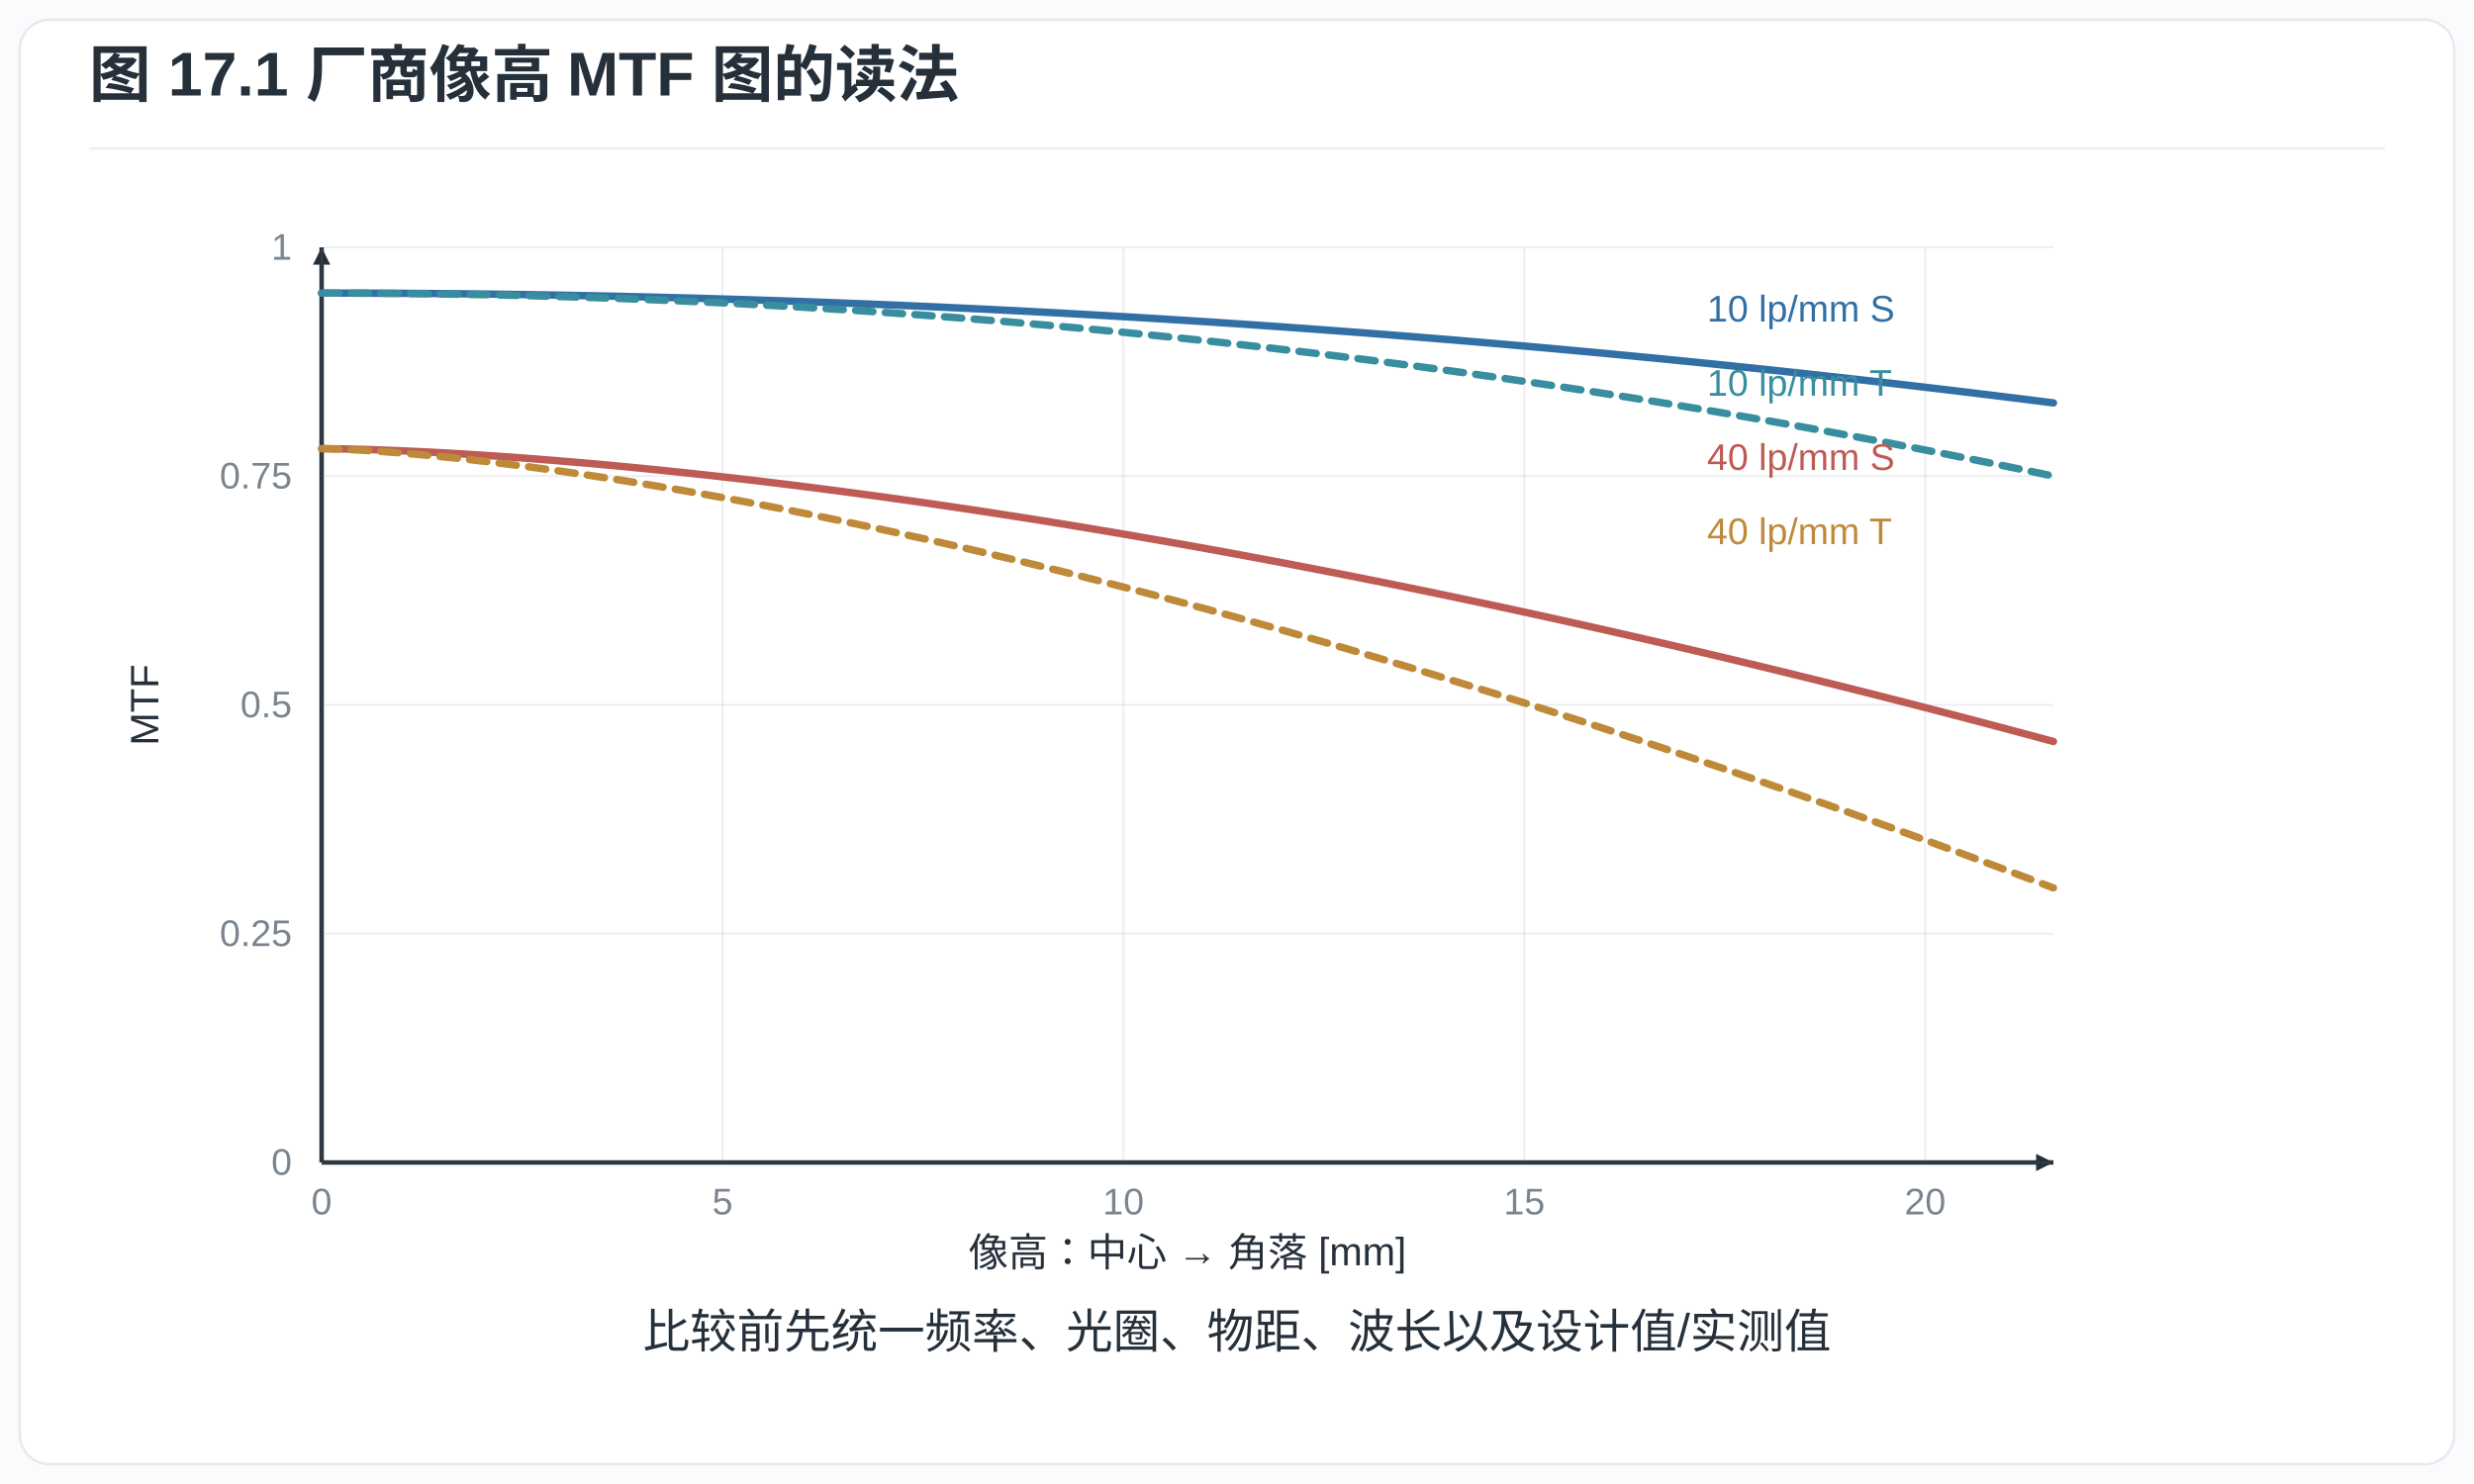
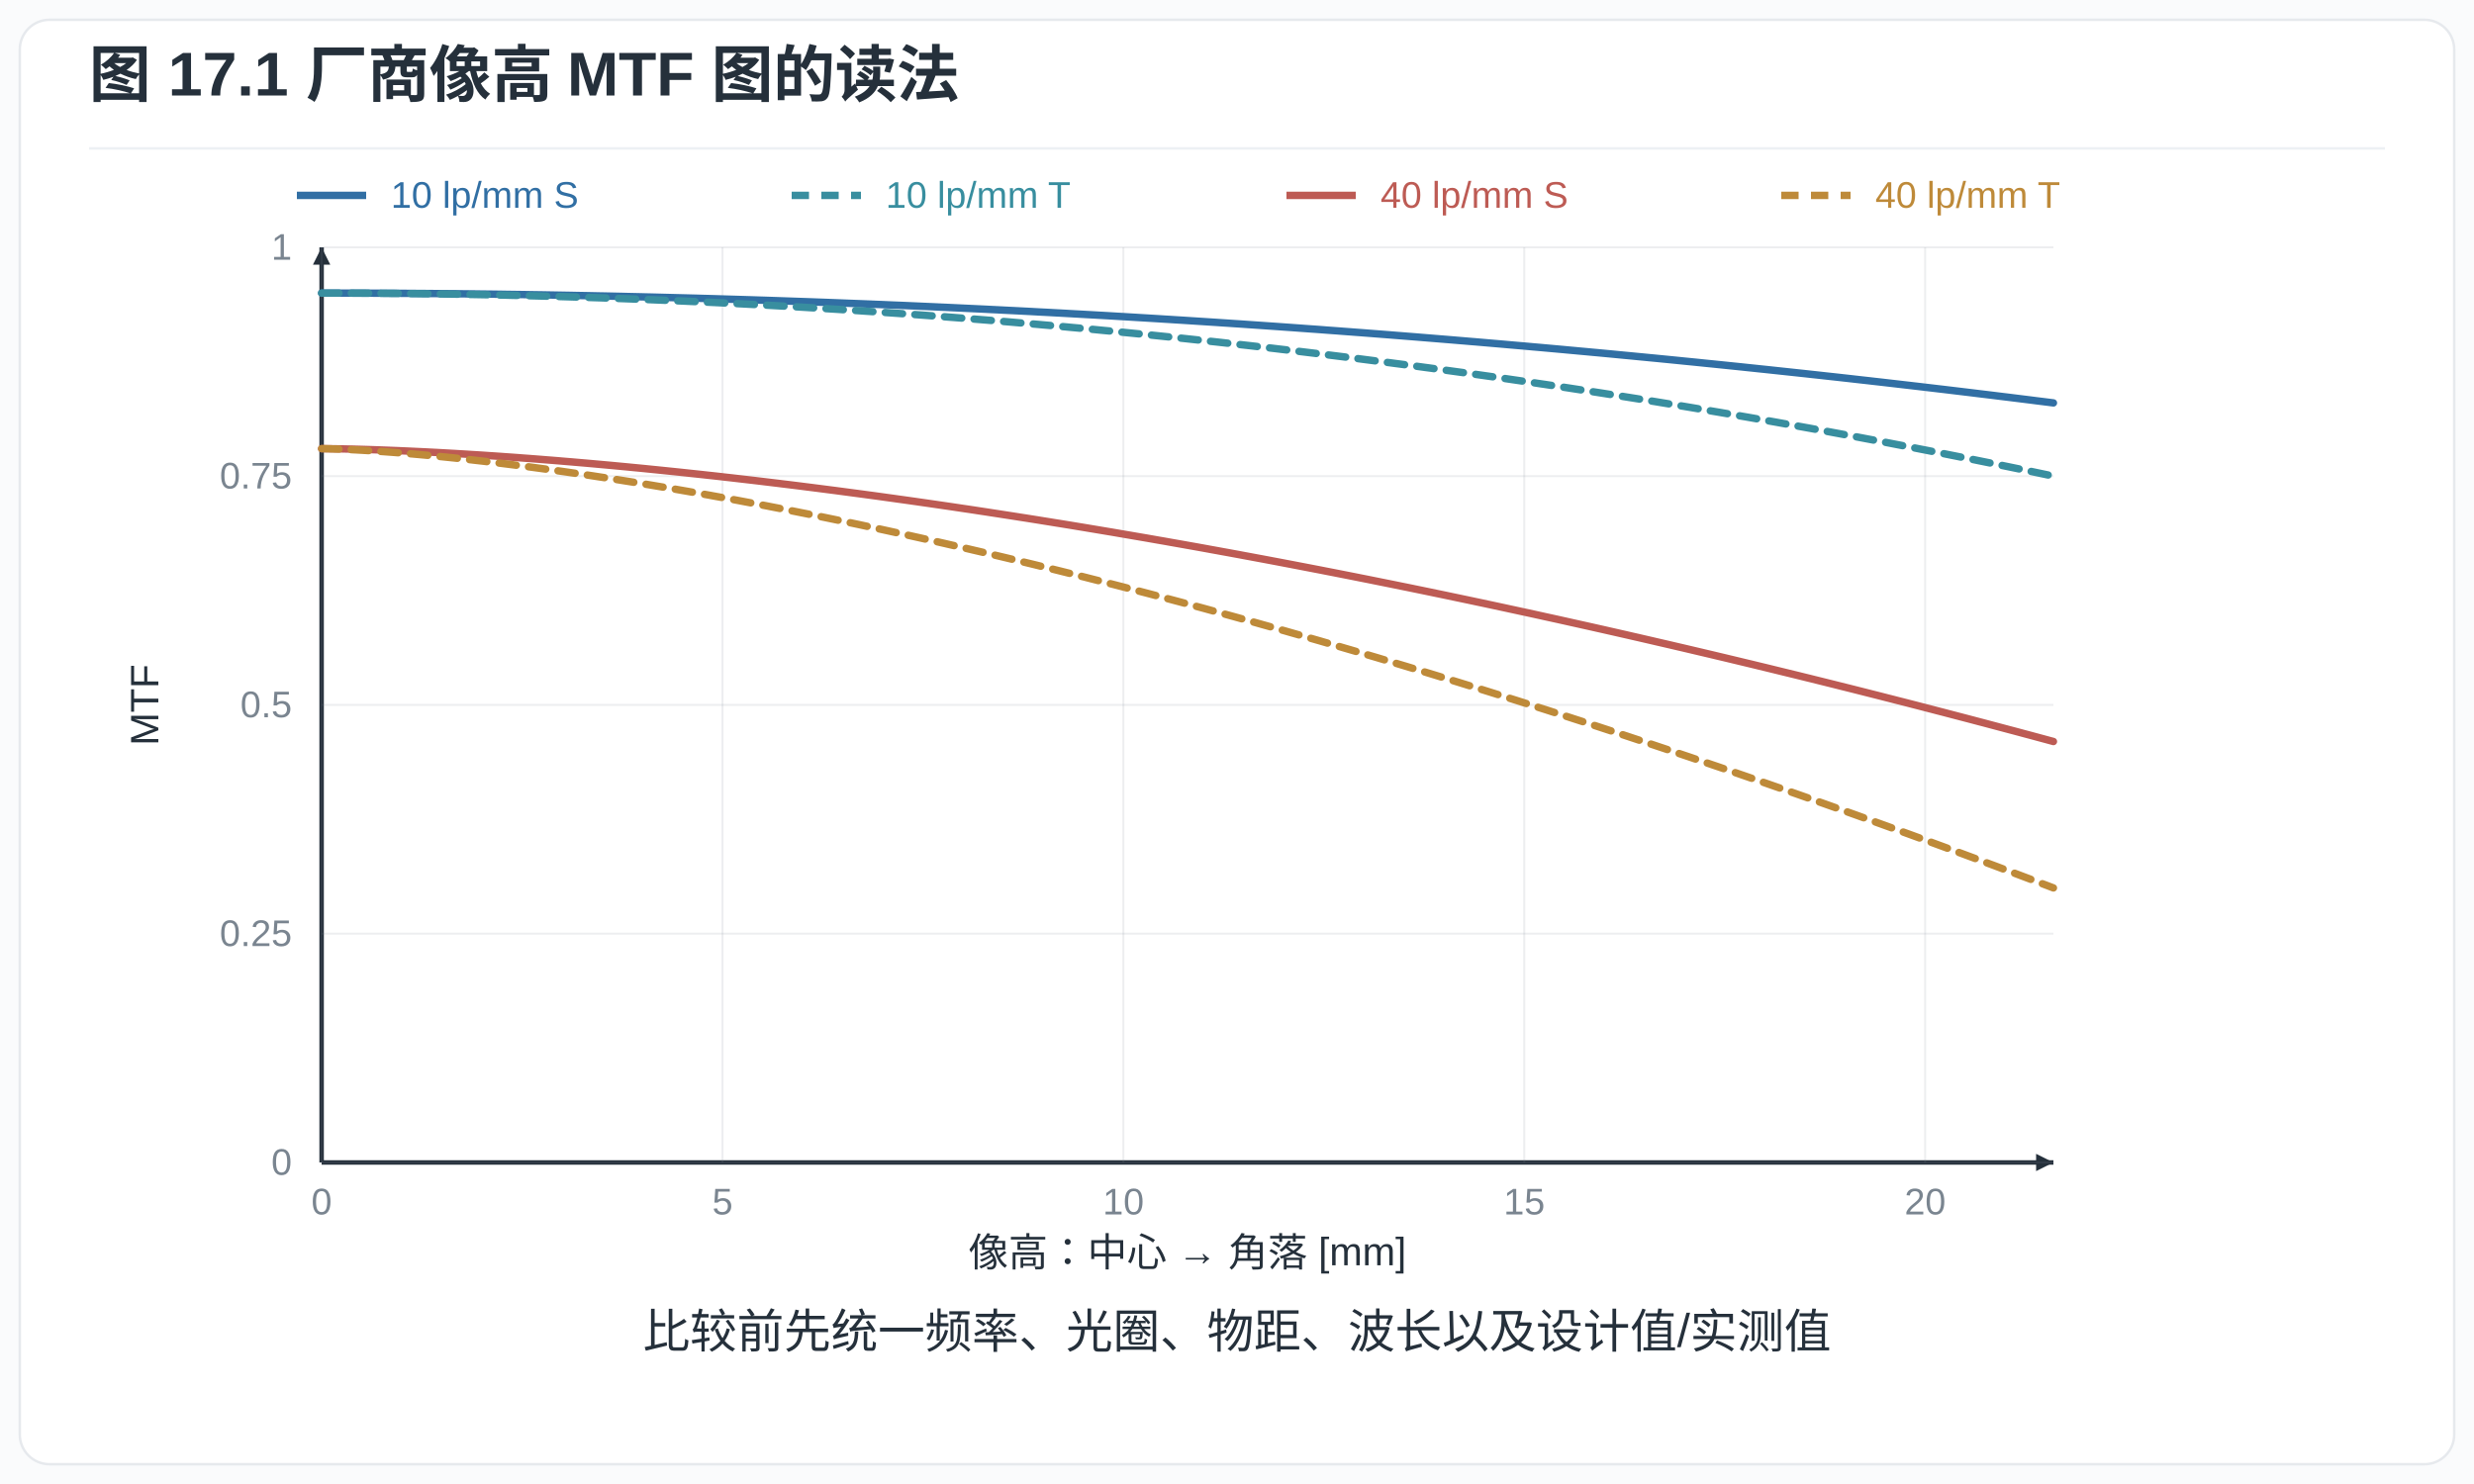
<svg xmlns="http://www.w3.org/2000/svg" width="1000" height="600" viewBox="0 0 1000 600" role="img" aria-label="图 17.1  厂商像高 MTF 图的读法">
  <defs>
    <marker id="arrow" markerWidth="9" markerHeight="9" refX="7" refY="3" orient="auto" markerUnits="strokeWidth">
      <path d="M0,0 L0,6 L8,3 z" fill="context-stroke" />
    </marker>
    <marker id="arrow-open" markerWidth="9" markerHeight="9" refX="7" refY="3" orient="auto" markerUnits="strokeWidth">
      <path d="M0,0 L8,3 L0,6" fill="none" stroke="context-stroke" />
    </marker>
  </defs>
  <rect width="1000" height="600" fill="#fafbfc" />
  <rect x="8" y="8" width="984" height="584" rx="12" fill="#fff" stroke="#e6e9ed" />
  <text x="36.00" y="39.00" fill="#25303b" font-size="25" font-weight="600" text-anchor="start" font-family="Arial, PingFang SC, Hiragino Sans GB, sans-serif">图 17.1  厂商像高 MTF 图的读法</text>
  <line x1="36.00" y1="60.00" x2="964.00" y2="60.00" stroke="#edf0f4" stroke-width="1" opacity="1.0" />
  <defs>
    <marker id="arrow-25303b-1.8" markerWidth="9" markerHeight="9" refX="8" refY="4.5" orient="auto" markerUnits="userSpaceOnUse">
      <path d="M1 1L8 4.5L1 8Z" fill="#25303b" />
    </marker>
  </defs>
  <line x1="130.00" y1="470.00" x2="830.00" y2="470.00" stroke="#25303b" stroke-width="1.8" opacity="1.0" marker-end="url(#arrow-25303b-1.8)" />
  <line x1="130.00" y1="470.00" x2="130.00" y2="100.00" stroke="#25303b" stroke-width="1.8" opacity="1.0" marker-end="url(#arrow-25303b-1.8)" />
  <text x="480.00" y="512.00" fill="#25303b" font-size="16" font-weight="400" text-anchor="middle" font-family="Arial, PingFang SC, Hiragino Sans GB, sans-serif">像高：中心 → 角落 [mm]</text>
  <text x="64.00" y="285.00" fill="#25303b" font-size="16" font-weight="400" text-anchor="middle" font-family="Arial, PingFang SC, Hiragino Sans GB, sans-serif" transform="rotate(-90 64 285.0)">MTF</text>
  <line x1="130.00" y1="100.00" x2="130.00" y2="470.00" stroke="#7a8590" stroke-width="0.8" opacity="0.14" />
  <text x="130.00" y="491.00" fill="#7a8590" font-size="15" font-weight="400" text-anchor="middle" font-family="Arial, PingFang SC, Hiragino Sans GB, sans-serif">0</text>
  <line x1="292.04" y1="100.00" x2="292.04" y2="470.00" stroke="#7a8590" stroke-width="0.8" opacity="0.14" />
  <text x="292.04" y="491.00" fill="#7a8590" font-size="15" font-weight="400" text-anchor="middle" font-family="Arial, PingFang SC, Hiragino Sans GB, sans-serif">5</text>
  <line x1="454.07" y1="100.00" x2="454.07" y2="470.00" stroke="#7a8590" stroke-width="0.8" opacity="0.14" />
  <text x="454.07" y="491.00" fill="#7a8590" font-size="15" font-weight="400" text-anchor="middle" font-family="Arial, PingFang SC, Hiragino Sans GB, sans-serif">10</text>
  <line x1="616.11" y1="100.00" x2="616.11" y2="470.00" stroke="#7a8590" stroke-width="0.8" opacity="0.14" />
  <text x="616.11" y="491.00" fill="#7a8590" font-size="15" font-weight="400" text-anchor="middle" font-family="Arial, PingFang SC, Hiragino Sans GB, sans-serif">15</text>
  <line x1="778.15" y1="100.00" x2="778.15" y2="470.00" stroke="#7a8590" stroke-width="0.8" opacity="0.14" />
  <text x="778.15" y="491.00" fill="#7a8590" font-size="15" font-weight="400" text-anchor="middle" font-family="Arial, PingFang SC, Hiragino Sans GB, sans-serif">20</text>
  <line x1="130.00" y1="470.00" x2="830.00" y2="470.00" stroke="#7a8590" stroke-width="0.8" opacity="0.14" />
  <text x="118.00" y="475.00" fill="#7a8590" font-size="15" font-weight="400" text-anchor="end" font-family="Arial, PingFang SC, Hiragino Sans GB, sans-serif">0</text>
  <line x1="130.00" y1="377.50" x2="830.00" y2="377.50" stroke="#7a8590" stroke-width="0.8" opacity="0.14" />
  <text x="118.00" y="382.50" fill="#7a8590" font-size="15" font-weight="400" text-anchor="end" font-family="Arial, PingFang SC, Hiragino Sans GB, sans-serif">0.25</text>
  <line x1="130.00" y1="285.00" x2="830.00" y2="285.00" stroke="#7a8590" stroke-width="0.8" opacity="0.14" />
  <text x="118.00" y="290.00" fill="#7a8590" font-size="15" font-weight="400" text-anchor="end" font-family="Arial, PingFang SC, Hiragino Sans GB, sans-serif">0.5</text>
  <line x1="130.00" y1="192.50" x2="830.00" y2="192.50" stroke="#7a8590" stroke-width="0.8" opacity="0.14" />
  <text x="118.00" y="197.50" fill="#7a8590" font-size="15" font-weight="400" text-anchor="end" font-family="Arial, PingFang SC, Hiragino Sans GB, sans-serif">0.75</text>
  <line x1="130.00" y1="100.00" x2="830.00" y2="100.00" stroke="#7a8590" stroke-width="0.8" opacity="0.14" />
  <text x="118.00" y="105.00" fill="#7a8590" font-size="15" font-weight="400" text-anchor="end" font-family="Arial, PingFang SC, Hiragino Sans GB, sans-serif">1</text>
  <polyline points="130.00,118.50 132.33,118.50 134.67,118.50 137.00,118.50 139.33,118.51 141.67,118.51 144.00,118.52 146.33,118.52 148.67,118.53 151.00,118.54 153.33,118.55 155.67,118.56 158.00,118.57 160.33,118.58 162.67,118.60 165.00,118.61 167.33,118.63 169.67,118.64 172.00,118.66 174.33,118.68 176.67,118.70 179.00,118.72 181.33,118.74 183.67,118.76 186.00,118.78 188.33,118.81 190.67,118.83 193.00,118.86 195.33,118.89 197.67,118.91 200.00,118.94 202.33,118.97 204.67,119.01 207.00,119.04 209.33,119.07 211.67,119.10 214.00,119.14 216.33,119.18 218.67,119.21 221.00,119.25 223.33,119.29 225.67,119.33 228.00,119.37 230.33,119.41 232.67,119.46 235.00,119.50 237.33,119.54 239.67,119.59 242.00,119.64 244.33,119.68 246.67,119.73 249.00,119.78 251.33,119.83 253.67,119.89 256.00,119.94 258.33,119.99 260.67,120.05 263.00,120.10 265.33,120.16 267.67,120.22 270.00,120.28 272.33,120.34 274.67,120.40 277.00,120.46 279.33,120.52 281.67,120.58 284.00,120.65 286.33,120.71 288.67,120.78 291.00,120.85 293.33,120.92 295.67,120.99 298.00,121.06 300.33,121.13 302.67,121.20 305.00,121.27 307.33,121.35 309.67,121.42 312.00,121.50 314.33,121.58 316.67,121.66 319.00,121.74 321.33,121.82 323.67,121.90 326.00,121.98 328.33,122.06 330.67,122.15 333.00,122.23 335.33,122.32 337.67,122.41 340.00,122.50 342.33,122.59 344.67,122.68 347.00,122.77 349.33,122.86 351.67,122.95 354.00,123.05 356.33,123.14 358.67,123.24 361.00,123.34 363.33,123.43 365.67,123.53 368.00,123.63 370.33,123.73 372.67,123.84 375.00,123.94 377.33,124.04 379.67,124.15 382.00,124.25 384.33,124.36 386.67,124.47 389.00,124.58 391.33,124.69 393.67,124.80 396.00,124.91 398.33,125.02 400.67,125.14 403.00,125.25 405.33,125.37 407.67,125.49 410.00,125.60 412.33,125.72 414.67,125.84 417.00,125.96 419.33,126.09 421.67,126.21 424.00,126.33 426.33,126.46 428.67,126.58 431.00,126.71 433.33,126.84 435.67,126.97 438.00,127.10 440.33,127.23 442.67,127.36 445.00,127.49 447.33,127.62 449.67,127.76 452.00,127.90 454.33,128.03 456.67,128.17 459.00,128.31 461.33,128.45 463.67,128.59 466.00,128.73 468.33,128.87 470.67,129.02 473.00,129.16 475.33,129.31 477.67,129.45 480.00,129.60 482.33,129.75 484.67,129.90 487.00,130.05 489.33,130.20 491.67,130.35 494.00,130.51 496.33,130.66 498.67,130.82 501.00,130.97 503.33,131.13 505.67,131.29 508.00,131.45 510.33,131.61 512.67,131.77 515.00,131.93 517.33,132.09 519.67,132.26 522.00,132.42 524.33,132.59 526.67,132.76 529.00,132.93 531.33,133.09 533.67,133.26 536.00,133.44 538.33,133.61 540.67,133.78 543.00,133.96 545.33,134.13 547.67,134.31 550.00,134.48 552.33,134.66 554.67,134.84 557.00,135.02 559.33,135.20 561.67,135.38 564.00,135.57 566.33,135.75 568.67,135.94 571.00,136.12 573.33,136.31 575.67,136.50 578.00,136.69 580.33,136.88 582.67,137.07 585.00,137.26 587.33,137.45 589.67,137.65 592.00,137.84 594.33,138.04 596.67,138.23 599.00,138.43 601.33,138.63 603.67,138.83 606.00,139.03 608.33,139.23 610.67,139.44 613.00,139.64 615.33,139.84 617.67,140.05 620.00,140.26 622.33,140.46 624.67,140.67 627.00,140.88 629.33,141.09 631.67,141.30 634.00,141.52 636.33,141.73 638.67,141.95 641.00,142.16 643.33,142.38 645.67,142.59 648.00,142.81 650.33,143.03 652.67,143.25 655.00,143.48 657.33,143.70 659.67,143.92 662.00,144.15 664.33,144.37 666.67,144.60 669.00,144.82 671.33,145.05 673.67,145.28 676.00,145.51 678.33,145.74 680.67,145.98 683.00,146.21 685.33,146.44 687.67,146.68 690.00,146.92 692.33,147.15 694.67,147.39 697.00,147.63 699.33,147.87 701.67,148.11 704.00,148.35 706.33,148.60 708.67,148.84 711.00,149.09 713.33,149.33 715.67,149.58 718.00,149.83 720.33,150.08 722.67,150.33 725.00,150.58 727.33,150.83 729.67,151.08 732.00,151.34 734.33,151.59 736.67,151.85 739.00,152.11 741.33,152.36 743.67,152.62 746.00,152.88 748.33,153.14 750.67,153.41 753.00,153.67 755.33,153.93 757.67,154.20 760.00,154.46 762.33,154.73 764.67,155.00 767.00,155.27 769.33,155.54 771.67,155.81 774.00,156.08 776.33,156.35 778.67,156.63 781.00,156.90 783.33,157.18 785.67,157.45 788.00,157.73 790.33,158.01 792.67,158.29 795.00,158.57 797.33,158.85 799.67,159.14 802.00,159.42 804.33,159.70 806.67,159.99 809.00,160.28 811.33,160.56 813.67,160.85 816.00,161.14 818.33,161.43 820.67,161.72 823.00,162.02 825.33,162.31 827.67,162.60 830.00,162.90" fill="none" stroke="#316fa4" stroke-width="3" stroke-linejoin="round" stroke-linecap="round" opacity="1.0" />
-   <text x="690.00" y="130.00" fill="#316fa4" font-size="15" font-weight="400" text-anchor="start" font-family="Arial, PingFang SC, Hiragino Sans GB, sans-serif">10 lp/mm S</text>
+   <line x1="120.00" y1="79.00" x2="148.00" y2="79.00" stroke="#316fa4" stroke-width="3" opacity="1.0" />
+   <text x="158.00" y="84.00" fill="#316fa4" font-size="15" font-weight="400" text-anchor="start" font-family="Arial, PingFang SC, Hiragino Sans GB, sans-serif">10 lp/mm S</text>
  <polyline points="130.00,118.50 132.33,118.50 134.67,118.50 137.00,118.51 139.33,118.51 141.67,118.52 144.00,118.53 146.33,118.54 148.67,118.55 151.00,118.57 153.33,118.58 155.67,118.60 158.00,118.62 160.33,118.64 162.67,118.66 165.00,118.69 167.33,118.71 169.67,118.74 172.00,118.77 174.33,118.80 176.67,118.83 179.00,118.86 181.33,118.90 183.67,118.93 186.00,118.97 188.33,119.01 190.67,119.06 193.00,119.10 195.33,119.14 197.67,119.19 200.00,119.24 202.33,119.29 204.67,119.34 207.00,119.40 209.33,119.45 211.67,119.51 214.00,119.57 216.33,119.63 218.67,119.69 221.00,119.75 223.33,119.82 225.67,119.88 228.00,119.95 230.33,120.02 232.67,120.09 235.00,120.17 237.33,120.24 239.67,120.32 242.00,120.39 244.33,120.47 246.67,120.56 249.00,120.64 251.33,120.72 253.67,120.81 256.00,120.90 258.33,120.99 260.67,121.08 263.00,121.17 265.33,121.27 267.67,121.36 270.00,121.46 272.33,121.56 274.67,121.66 277.00,121.76 279.33,121.87 281.67,121.97 284.00,122.08 286.33,122.19 288.67,122.30 291.00,122.41 293.33,122.53 295.67,122.64 298.00,122.76 300.33,122.88 302.67,123.00 305.00,123.12 307.33,123.25 309.67,123.37 312.00,123.50 314.33,123.63 316.67,123.76 319.00,123.89 321.33,124.03 323.67,124.16 326.00,124.30 328.33,124.44 330.67,124.58 333.00,124.72 335.33,124.87 337.67,125.01 340.00,125.16 342.33,125.31 344.67,125.46 347.00,125.61 349.33,125.77 351.67,125.92 354.00,126.08 356.33,126.24 358.67,126.40 361.00,126.56 363.33,126.72 365.67,126.89 368.00,127.05 370.33,127.22 372.67,127.39 375.00,127.56 377.33,127.74 379.67,127.91 382.00,128.09 384.33,128.27 386.67,128.45 389.00,128.63 391.33,128.81 393.67,129.00 396.00,129.19 398.33,129.37 400.67,129.56 403.00,129.76 405.33,129.95 407.67,130.14 410.00,130.34 412.33,130.54 414.67,130.74 417.00,130.94 419.33,131.14 421.67,131.35 424.00,131.55 426.33,131.76 428.67,131.97 431.00,132.18 433.33,132.40 435.67,132.61 438.00,132.83 440.33,133.04 442.67,133.26 445.00,133.49 447.33,133.71 449.67,133.93 452.00,134.16 454.33,134.39 456.67,134.62 459.00,134.85 461.33,135.08 463.67,135.31 466.00,135.55 468.33,135.79 470.67,136.03 473.00,136.27 475.33,136.51 477.67,136.75 480.00,137.00 482.33,137.25 484.67,137.50 487.00,137.75 489.33,138.00 491.67,138.25 494.00,138.51 496.33,138.77 498.67,139.03 501.00,139.29 503.33,139.55 505.67,139.81 508.00,140.08 510.33,140.35 512.67,140.61 515.00,140.88 517.33,141.16 519.67,141.43 522.00,141.71 524.33,141.98 526.67,142.26 529.00,142.54 531.33,142.82 533.67,143.11 536.00,143.39 538.33,143.68 540.67,143.97 543.00,144.26 545.33,144.55 547.67,144.84 550.00,145.14 552.33,145.44 554.67,145.74 557.00,146.04 559.33,146.34 561.67,146.64 564.00,146.95 566.33,147.25 568.67,147.56 571.00,147.87 573.33,148.18 575.67,148.50 578.00,148.81 580.33,149.13 582.67,149.45 585.00,149.77 587.33,150.09 589.67,150.41 592.00,150.73 594.33,151.06 596.67,151.39 599.00,151.72 601.33,152.05 603.67,152.38 606.00,152.72 608.33,153.05 610.67,153.39 613.00,153.73 615.33,154.07 617.67,154.42 620.00,154.76 622.33,155.11 624.67,155.45 627.00,155.80 629.33,156.15 631.67,156.51 634.00,156.86 636.33,157.22 638.67,157.58 641.00,157.93 643.33,158.30 645.67,158.66 648.00,159.02 650.33,159.39 652.67,159.76 655.00,160.13 657.33,160.50 659.67,160.87 662.00,161.24 664.33,161.62 666.67,162.00 669.00,162.37 671.33,162.76 673.67,163.14 676.00,163.52 678.33,163.91 680.67,164.29 683.00,164.68 685.33,165.07 687.67,165.47 690.00,165.86 692.33,166.26 694.67,166.65 697.00,167.05 699.33,167.45 701.67,167.85 704.00,168.26 706.33,168.66 708.67,169.07 711.00,169.48 713.33,169.89 715.67,170.30 718.00,170.71 720.33,171.13 722.67,171.55 725.00,171.96 727.33,172.39 729.67,172.81 732.00,173.23 734.33,173.66 736.67,174.08 739.00,174.51 741.33,174.94 743.67,175.37 746.00,175.81 748.33,176.24 750.67,176.68 753.00,177.12 755.33,177.56 757.67,178.00 760.00,178.44 762.33,178.88 764.67,179.33 767.00,179.78 769.33,180.23 771.67,180.68 774.00,181.13 776.33,181.59 778.67,182.04 781.00,182.50 783.33,182.96 785.67,183.42 788.00,183.89 790.33,184.35 792.67,184.82 795.00,185.29 797.33,185.75 799.67,186.23 802.00,186.70 804.33,187.17 806.67,187.65 809.00,188.13 811.33,188.61 813.67,189.09 816.00,189.57 818.33,190.05 820.67,190.54 823.00,191.03 825.33,191.52 827.67,192.01 830.00,192.50" fill="none" stroke="#388e9f" stroke-width="3" stroke-linejoin="round" stroke-linecap="round" opacity="1.0" stroke-dasharray="7 5" />
-   <text x="690.00" y="160.00" fill="#388e9f" font-size="15" font-weight="400" text-anchor="start" font-family="Arial, PingFang SC, Hiragino Sans GB, sans-serif">10 lp/mm T</text>
+   <line x1="320.00" y1="79.00" x2="348.00" y2="79.00" stroke="#388e9f" stroke-width="3" opacity="1.0" stroke-dasharray="7 5" />
+   <text x="358.00" y="84.00" fill="#388e9f" font-size="15" font-weight="400" text-anchor="start" font-family="Arial, PingFang SC, Hiragino Sans GB, sans-serif">10 lp/mm T</text>
  <polyline points="130.00,181.40 132.33,181.41 134.67,181.44 137.00,181.47 139.33,181.52 141.67,181.57 144.00,181.63 146.33,181.69 148.67,181.76 151.00,181.83 153.33,181.91 155.67,182.00 158.00,182.09 160.33,182.18 162.67,182.28 165.00,182.38 167.33,182.49 169.67,182.60 172.00,182.71 174.33,182.83 176.67,182.95 179.00,183.08 181.33,183.21 183.67,183.34 186.00,183.48 188.33,183.62 190.67,183.77 193.00,183.91 195.33,184.06 197.67,184.22 200.00,184.37 202.33,184.53 204.67,184.70 207.00,184.86 209.33,185.03 211.67,185.21 214.00,185.38 216.33,185.56 218.67,185.74 221.00,185.93 223.33,186.11 225.67,186.30 228.00,186.50 230.33,186.69 232.67,186.89 235.00,187.09 237.33,187.29 239.67,187.50 242.00,187.71 244.33,187.92 246.67,188.13 249.00,188.35 251.33,188.57 253.67,188.79 256.00,189.02 258.33,189.24 260.67,189.47 263.00,189.71 265.33,189.94 267.67,190.18 270.00,190.42 272.33,190.66 274.67,190.90 277.00,191.15 279.33,191.40 281.67,191.65 284.00,191.90 286.33,192.16 288.67,192.41 291.00,192.67 293.33,192.94 295.67,193.20 298.00,193.47 300.33,193.74 302.67,194.01 305.00,194.28 307.33,194.56 309.67,194.84 312.00,195.12 314.33,195.40 316.67,195.69 319.00,195.97 321.33,196.26 323.67,196.55 326.00,196.85 328.33,197.14 330.67,197.44 333.00,197.74 335.33,198.04 337.67,198.34 340.00,198.65 342.33,198.96 344.67,199.27 347.00,199.58 349.33,199.89 351.67,200.21 354.00,200.52 356.33,200.84 358.67,201.17 361.00,201.49 363.33,201.82 365.67,202.14 368.00,202.47 370.33,202.80 372.67,203.14 375.00,203.47 377.33,203.81 379.67,204.15 382.00,204.49 384.33,204.83 386.67,205.18 389.00,205.53 391.33,205.87 393.67,206.22 396.00,206.58 398.33,206.93 400.67,207.29 403.00,207.65 405.33,208.01 407.67,208.37 410.00,208.73 412.33,209.10 414.67,209.46 417.00,209.83 419.33,210.20 421.67,210.58 424.00,210.95 426.33,211.33 428.67,211.70 431.00,212.08 433.33,212.46 435.67,212.85 438.00,213.23 440.33,213.62 442.67,214.01 445.00,214.40 447.33,214.79 449.67,215.18 452.00,215.58 454.33,215.98 456.67,216.38 459.00,216.78 461.33,217.18 463.67,217.58 466.00,217.99 468.33,218.40 470.67,218.80 473.00,219.22 475.33,219.63 477.67,220.04 480.00,220.46 482.33,220.87 484.67,221.29 487.00,221.71 489.33,222.14 491.67,222.56 494.00,222.99 496.33,223.41 498.67,223.84 501.00,224.27 503.33,224.71 505.67,225.14 508.00,225.58 510.33,226.01 512.67,226.45 515.00,226.89 517.33,227.33 519.67,227.78 522.00,228.22 524.33,228.67 526.67,229.12 529.00,229.57 531.33,230.02 533.67,230.47 536.00,230.93 538.33,231.38 540.67,231.84 543.00,232.30 545.33,232.76 547.67,233.22 550.00,233.69 552.33,234.15 554.67,234.62 557.00,235.09 559.33,235.56 561.67,236.03 564.00,236.50 566.33,236.98 568.67,237.45 571.00,237.93 573.33,238.41 575.67,238.89 578.00,239.37 580.33,239.86 582.67,240.34 585.00,240.83 587.33,241.32 589.67,241.81 592.00,242.30 594.33,242.79 596.67,243.29 599.00,243.78 601.33,244.28 603.67,244.78 606.00,245.28 608.33,245.78 610.67,246.29 613.00,246.79 615.33,247.30 617.67,247.80 620.00,248.31 622.33,248.82 624.67,249.34 627.00,249.85 629.33,250.36 631.67,250.88 634.00,251.40 636.33,251.92 638.67,252.44 641.00,252.96 643.33,253.48 645.67,254.01 648.00,254.53 650.33,255.06 652.67,255.59 655.00,256.12 657.33,256.65 659.67,257.19 662.00,257.72 664.33,258.26 666.67,258.80 669.00,259.34 671.33,259.88 673.67,260.42 676.00,260.96 678.33,261.51 680.67,262.05 683.00,262.60 685.33,263.15 687.67,263.70 690.00,264.25 692.33,264.80 694.67,265.36 697.00,265.91 699.33,266.47 701.67,267.03 704.00,267.59 706.33,268.15 708.67,268.71 711.00,269.28 713.33,269.84 715.67,270.41 718.00,270.98 720.33,271.55 722.67,272.12 725.00,272.69 727.33,273.26 729.67,273.84 732.00,274.41 734.33,274.99 736.67,275.57 739.00,276.15 741.33,276.73 743.67,277.32 746.00,277.90 748.33,278.48 750.67,279.07 753.00,279.66 755.33,280.25 757.67,280.84 760.00,281.43 762.33,282.03 764.67,282.62 767.00,283.22 769.33,283.81 771.67,284.41 774.00,285.01 776.33,285.61 778.67,286.22 781.00,286.82 783.33,287.43 785.67,288.03 788.00,288.64 790.33,289.25 792.67,289.86 795.00,290.47 797.33,291.08 799.67,291.70 802.00,292.31 804.33,292.93 806.67,293.55 809.00,294.17 811.33,294.79 813.67,295.41 816.00,296.03 818.33,296.66 820.67,297.28 823.00,297.91 825.33,298.54 827.67,299.17 830.00,299.80" fill="none" stroke="#bd5b54" stroke-width="3" stroke-linejoin="round" stroke-linecap="round" opacity="1.0" />
-   <text x="690.00" y="190.00" fill="#bd5b54" font-size="15" font-weight="400" text-anchor="start" font-family="Arial, PingFang SC, Hiragino Sans GB, sans-serif">40 lp/mm S</text>
+   <line x1="520.00" y1="79.00" x2="548.00" y2="79.00" stroke="#bd5b54" stroke-width="3" opacity="1.0" />
+   <text x="558.00" y="84.00" fill="#bd5b54" font-size="15" font-weight="400" text-anchor="start" font-family="Arial, PingFang SC, Hiragino Sans GB, sans-serif">40 lp/mm S</text>
  <polyline points="130.00,181.40 132.33,181.43 134.67,181.50 137.00,181.58 139.33,181.67 141.67,181.78 144.00,181.90 146.33,182.03 148.67,182.17 151.00,182.32 153.33,182.48 155.67,182.65 158.00,182.82 160.33,183.00 162.67,183.19 165.00,183.39 167.33,183.59 169.67,183.80 172.00,184.01 174.33,184.23 176.67,184.46 179.00,184.69 181.33,184.93 183.67,185.17 186.00,185.42 188.33,185.67 190.67,185.93 193.00,186.20 195.33,186.46 197.67,186.74 200.00,187.02 202.33,187.30 204.67,187.59 207.00,187.88 209.33,188.18 211.67,188.48 214.00,188.78 216.33,189.09 218.67,189.41 221.00,189.72 223.33,190.05 225.67,190.37 228.00,190.70 230.33,191.04 232.67,191.38 235.00,191.72 237.33,192.06 239.67,192.41 242.00,192.77 244.33,193.12 246.67,193.48 249.00,193.85 251.33,194.22 253.67,194.59 256.00,194.96 258.33,195.34 260.67,195.72 263.00,196.11 265.33,196.50 267.67,196.89 270.00,197.29 272.33,197.68 274.67,198.09 277.00,198.49 279.33,198.90 281.67,199.31 284.00,199.73 286.33,200.14 288.67,200.57 291.00,200.99 293.33,201.42 295.67,201.85 298.00,202.28 300.33,202.72 302.67,203.16 305.00,203.60 307.33,204.05 309.67,204.49 312.00,204.95 314.33,205.40 316.67,205.86 319.00,206.32 321.33,206.78 323.67,207.25 326.00,207.71 328.33,208.18 330.67,208.66 333.00,209.14 335.33,209.62 337.67,210.10 340.00,210.58 342.33,211.07 344.67,211.56 347.00,212.05 349.33,212.55 351.67,213.05 354.00,213.55 356.33,214.05 358.67,214.56 361.00,215.07 363.33,215.58 365.67,216.09 368.00,216.61 370.33,217.13 372.67,217.65 375.00,218.17 377.33,218.70 379.67,219.23 382.00,219.76 384.33,220.30 386.67,220.83 389.00,221.37 391.33,221.91 393.67,222.46 396.00,223.00 398.33,223.55 400.67,224.10 403.00,224.66 405.33,225.21 407.67,225.77 410.00,226.33 412.33,226.89 414.67,227.46 417.00,228.02 419.33,228.59 421.67,229.17 424.00,229.74 426.33,230.32 428.67,230.90 431.00,231.48 433.33,232.06 435.67,232.65 438.00,233.23 440.33,233.83 442.67,234.42 445.00,235.01 447.33,235.61 449.67,236.21 452.00,236.81 454.33,237.41 456.67,238.02 459.00,238.63 461.33,239.24 463.67,239.85 466.00,240.46 468.33,241.08 470.67,241.70 473.00,242.32 475.33,242.94 477.67,243.56 480.00,244.19 482.33,244.82 484.67,245.45 487.00,246.08 489.33,246.72 491.67,247.36 494.00,248.00 496.33,248.64 498.67,249.28 501.00,249.93 503.33,250.57 505.67,251.22 508.00,251.87 510.33,252.53 512.67,253.18 515.00,253.84 517.33,254.50 519.67,255.16 522.00,255.83 524.33,256.49 526.67,257.16 529.00,257.83 531.33,258.50 533.67,259.17 536.00,259.85 538.33,260.53 540.67,261.20 543.00,261.89 545.33,262.57 547.67,263.25 550.00,263.94 552.33,264.63 554.67,265.32 557.00,266.01 559.33,266.71 561.67,267.40 564.00,268.10 566.33,268.80 568.67,269.50 571.00,270.21 573.33,270.91 575.67,271.62 578.00,272.33 580.33,273.04 582.67,273.76 585.00,274.47 587.33,275.19 589.67,275.91 592.00,276.63 594.33,277.35 596.67,278.07 599.00,278.80 601.33,279.53 603.67,280.26 606.00,280.99 608.33,281.72 610.67,282.46 613.00,283.19 615.33,283.93 617.67,284.67 620.00,285.41 622.33,286.16 624.67,286.90 627.00,287.65 629.33,288.40 631.67,289.15 634.00,289.90 636.33,290.66 638.67,291.41 641.00,292.17 643.33,292.93 645.67,293.69 648.00,294.46 650.33,295.22 652.67,295.99 655.00,296.75 657.33,297.52 659.67,298.30 662.00,299.07 664.33,299.84 666.67,300.62 669.00,301.40 671.33,302.18 673.67,302.96 676.00,303.74 678.33,304.53 680.67,305.32 683.00,306.10 685.33,306.90 687.67,307.69 690.00,308.48 692.33,309.28 694.67,310.07 697.00,310.87 699.33,311.67 701.67,312.47 704.00,313.28 706.33,314.08 708.67,314.89 711.00,315.70 713.33,316.50 715.67,317.32 718.00,318.13 720.33,318.94 722.67,319.76 725.00,320.58 727.33,321.40 729.67,322.22 732.00,323.04 734.33,323.87 736.67,324.69 739.00,325.52 741.33,326.35 743.67,327.18 746.00,328.01 748.33,328.84 750.67,329.68 753.00,330.52 755.33,331.36 757.67,332.20 760.00,333.04 762.33,333.88 764.67,334.73 767.00,335.57 769.33,336.42 771.67,337.27 774.00,338.12 776.33,338.97 778.67,339.83 781.00,340.68 783.33,341.54 785.67,342.40 788.00,343.26 790.33,344.12 792.67,344.98 795.00,345.85 797.33,346.71 799.67,347.58 802.00,348.45 804.33,349.32 806.67,350.19 809.00,351.07 811.33,351.94 813.67,352.82 816.00,353.70 818.33,354.58 820.67,355.46 823.00,356.34 825.33,357.23 827.67,358.11 830.00,359.00" fill="none" stroke="#be8a39" stroke-width="3" stroke-linejoin="round" stroke-linecap="round" opacity="1.0" stroke-dasharray="7 5" />
-   <text x="690.00" y="220.00" fill="#be8a39" font-size="15" font-weight="400" text-anchor="start" font-family="Arial, PingFang SC, Hiragino Sans GB, sans-serif">40 lp/mm T</text>
+   <line x1="720.00" y1="79.00" x2="748.00" y2="79.00" stroke="#be8a39" stroke-width="3" opacity="1.0" stroke-dasharray="7 5" />
+   <text x="758.00" y="84.00" fill="#be8a39" font-size="15" font-weight="400" text-anchor="start" font-family="Arial, PingFang SC, Hiragino Sans GB, sans-serif">40 lp/mm T</text>
  <text x="500.00" y="545.00" fill="#25303b" font-size="19" font-weight="400" text-anchor="middle" font-family="Arial, PingFang SC, Hiragino Sans GB, sans-serif">比较前先统一频率、光圈、物距、波长以及设计值/实测值</text>
</svg>
